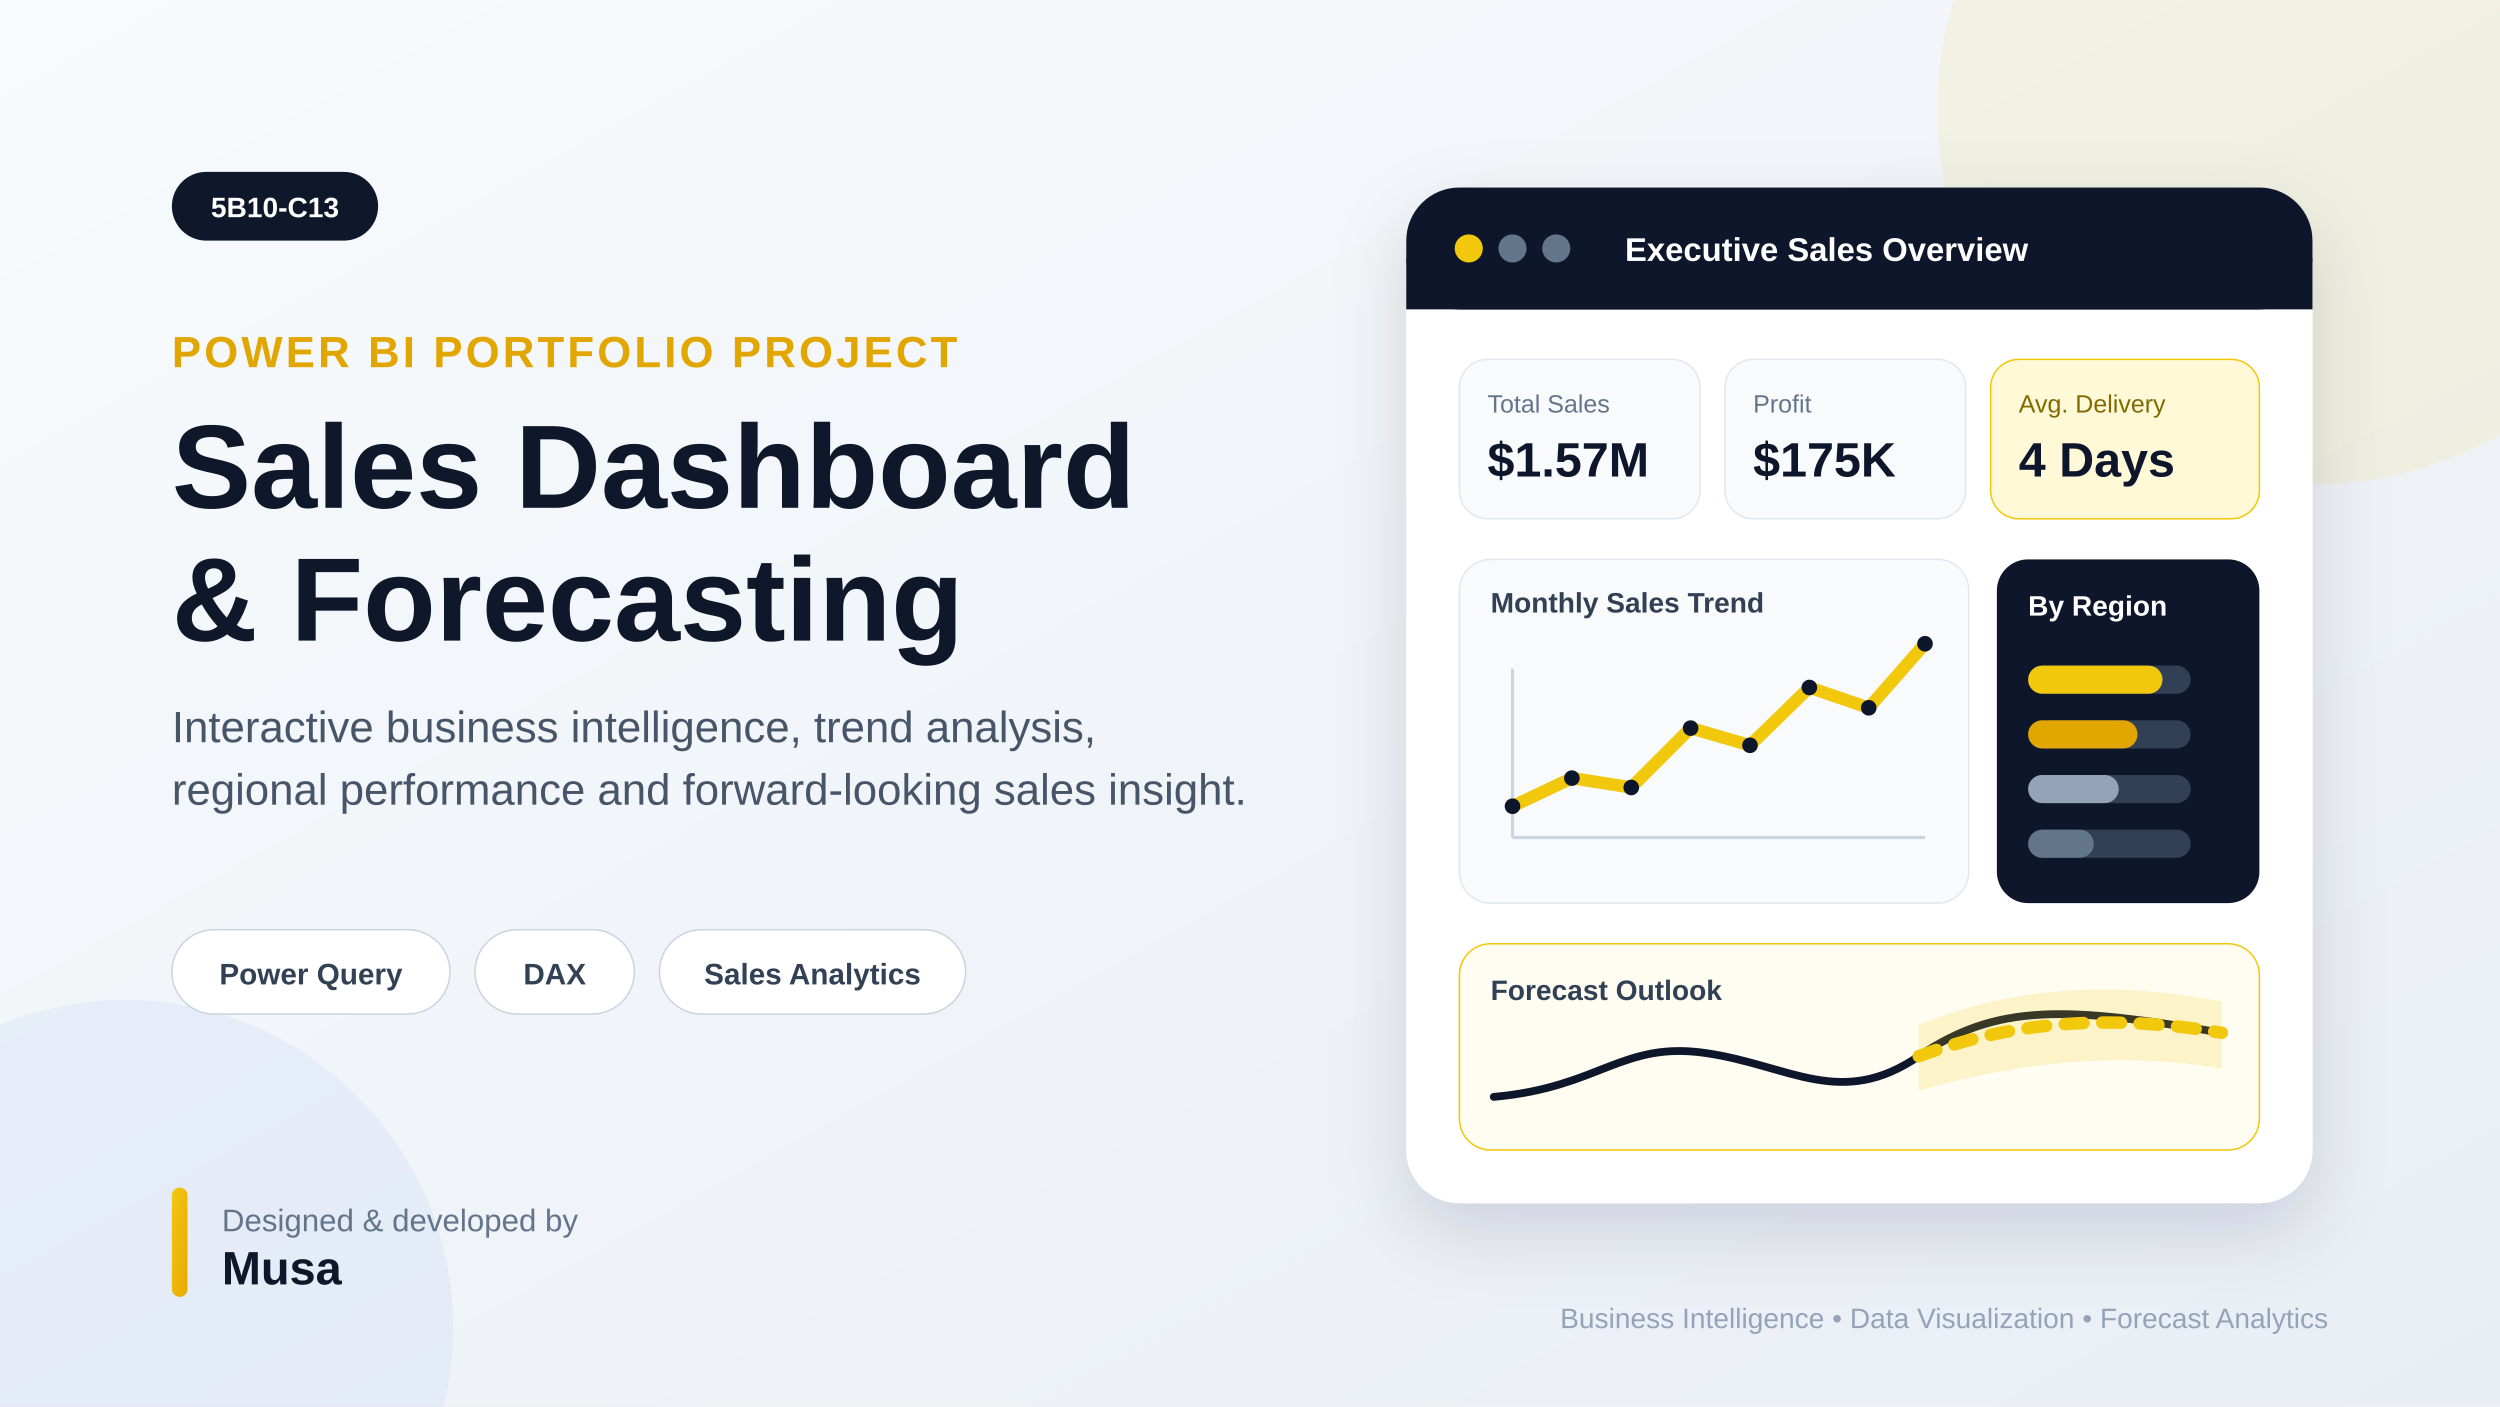
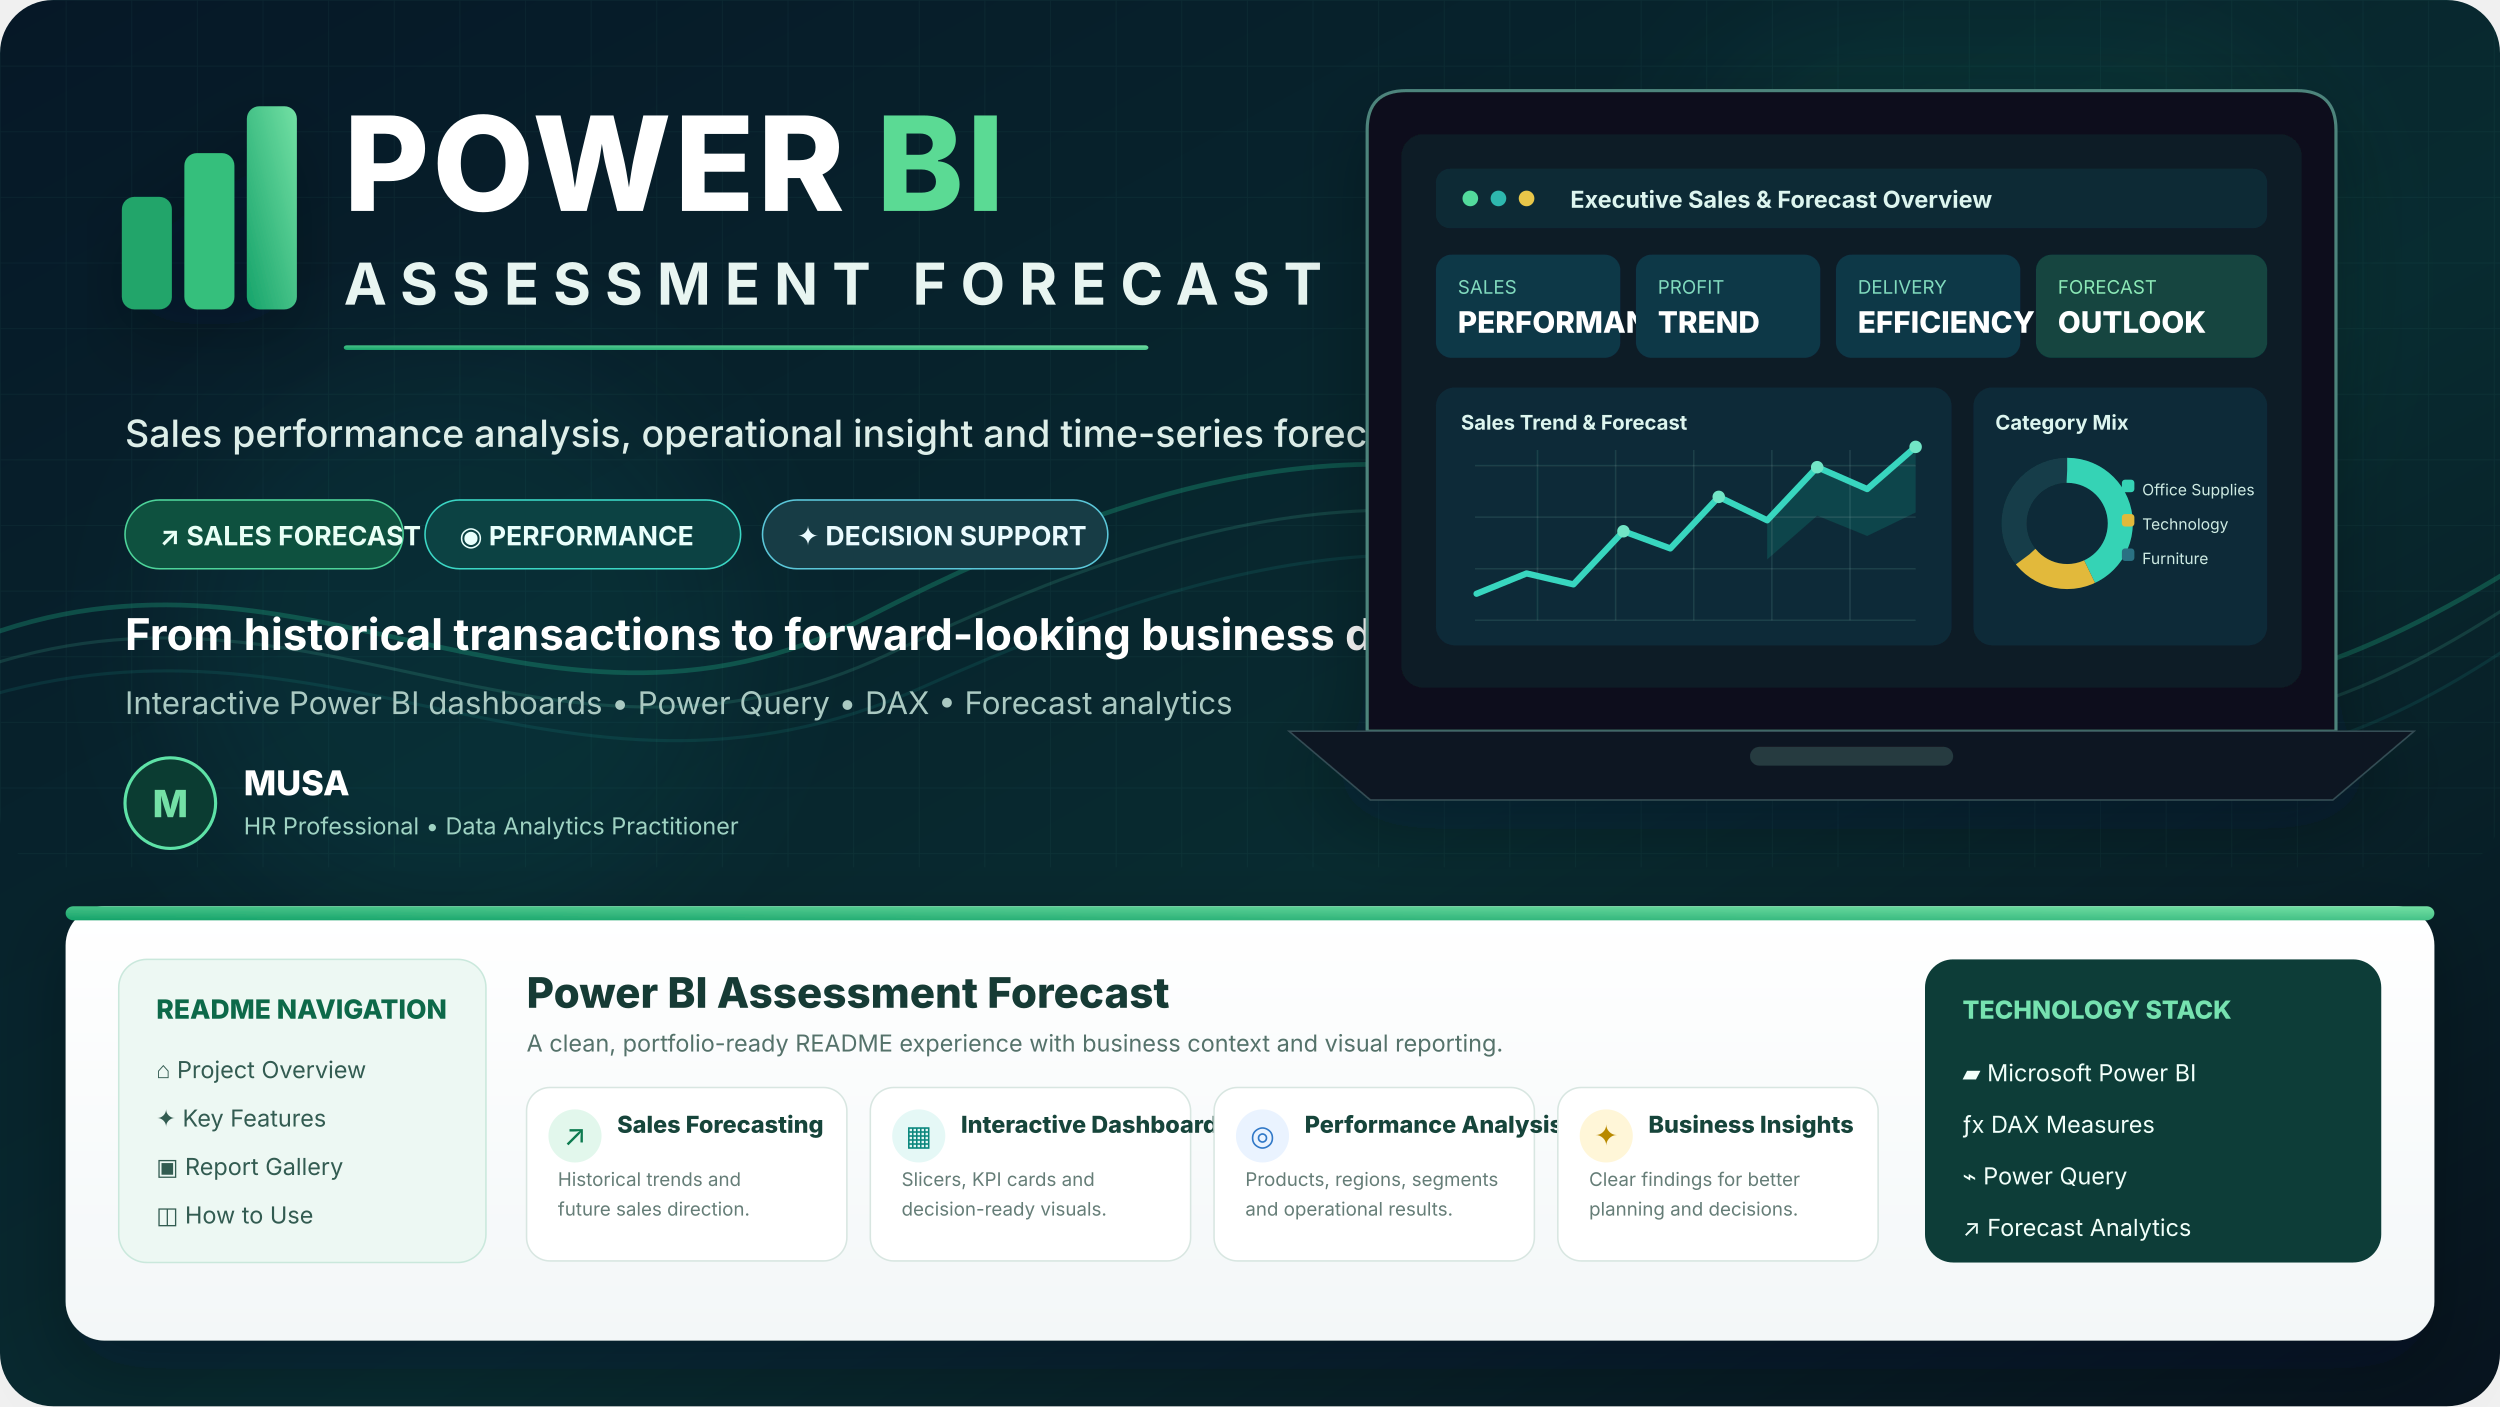
<svg xmlns="http://www.w3.org/2000/svg" width="1600" height="900" viewBox="0 0 1600 900" role="img" aria-labelledby="title desc">
  <defs>
-     <linearGradient id="bg" x1="0" y1="0" x2="1" y2="1">
-       <stop offset="0" stop-color="#F8FAFC" />
-       <stop offset="1" stop-color="#E9EEF5" />
+     <linearGradient id="hero" x1="0" y1="0" x2="1" y2="1">
+       <stop offset="0" stop-color="#061827" />
+       <stop offset="0.58" stop-color="#082B30" />
+       <stop offset="1" stop-color="#07131E" />
    </linearGradient>
-     <linearGradient id="accent" x1="0" y1="0" x2="1" y2="1">
-       <stop offset="0" stop-color="#F2C811" />
-       <stop offset="1" stop-color="#E9A900" />
+     <linearGradient id="green" x1="0" y1="1" x2="1" y2="0">
+       <stop offset="0" stop-color="#16A36A" />
+       <stop offset="1" stop-color="#73E0A4" />
    </linearGradient>
-     <filter id="shadow" x="-20%" y="-20%" width="140%" height="140%">
-       <feDropShadow dx="0" dy="18" stdDeviation="24" flood-color="#0F172A" flood-opacity="0.14" />
+     <linearGradient id="teal" x1="0" y1="0" x2="1" y2="1">
+       <stop offset="0" stop-color="#2DD4BF" />
+       <stop offset="1" stop-color="#0EA5A8" />
+     </linearGradient>
+     <linearGradient id="panel" x1="0" y1="0" x2="0" y2="1">
+       <stop offset="0" stop-color="#FFFFFF" />
+       <stop offset="1" stop-color="#F3F7F8" />
+     </linearGradient>
+     <filter id="shadow" x="-20%" y="-20%" width="140%" height="160%">
+       <feDropShadow dx="0" dy="18" stdDeviation="24" flood-color="#001018" flood-opacity="0.28" />
    </filter>
+     <filter id="soft" x="-20%" y="-20%" width="140%" height="140%">
+       <feGaussianBlur stdDeviation="42" />
+     </filter>
+     <pattern id="grid" width="42" height="42" patternUnits="userSpaceOnUse">
+       <path d="M42 0H0V42" fill="none" stroke="#5EE1B6" stroke-opacity="0.055" stroke-width="1" />
+     </pattern>
  </defs>
-   <rect width="1600" height="900" fill="url(#bg)" />
-   <circle cx="1480" cy="70" r="240" fill="#F2C811" opacity="0.10" />
-   <circle cx="80" cy="850" r="210" fill="#2563EB" opacity="0.06" />
-   <g transform="translate(110 110)">
-     <rect x="0" y="0" width="132" height="44" rx="22" fill="#0F172A" />
-     <text x="66" y="29" text-anchor="middle" font-family="Arial, Helvetica, sans-serif" font-size="18" font-weight="700" fill="#FFFFFF">5B10-C13</text>
-     <text x="0" y="125" font-family="Arial, Helvetica, sans-serif" font-size="28" font-weight="700" fill="#E2A600" letter-spacing="2">POWER BI PORTFOLIO PROJECT</text>
-     <text x="0" y="215" font-family="Arial, Helvetica, sans-serif" font-size="76" font-weight="800" fill="#0F172A">Sales Dashboard</text>
-     <text x="0" y="300" font-family="Arial, Helvetica, sans-serif" font-size="76" font-weight="800" fill="#0F172A">&amp; Forecasting</text>
-     <text x="0" y="365" font-family="Arial, Helvetica, sans-serif" font-size="28" fill="#475569">Interactive business intelligence, trend analysis,</text>
-     <text x="0" y="405" font-family="Arial, Helvetica, sans-serif" font-size="28" fill="#475569">regional performance and forward-looking sales insight.</text>
-     <g transform="translate(0 485)">
-       <rect width="178" height="54" rx="27" fill="#FFFFFF" stroke="#CBD5E1" />
-       <text x="89" y="35" text-anchor="middle" font-family="Arial, Helvetica, sans-serif" font-size="19" font-weight="700" fill="#334155">Power Query</text>
-       <rect x="194" width="102" height="54" rx="27" fill="#FFFFFF" stroke="#CBD5E1" />
-       <text x="245" y="35" text-anchor="middle" font-family="Arial, Helvetica, sans-serif" font-size="19" font-weight="700" fill="#334155">DAX</text>
-       <rect x="312" width="196" height="54" rx="27" fill="#FFFFFF" stroke="#CBD5E1" />
-       <text x="410" y="35" text-anchor="middle" font-family="Arial, Helvetica, sans-serif" font-size="19" font-weight="700" fill="#334155">Sales Analytics</text>
+   <rect width="1600" height="900" rx="34" fill="url(#hero)" />
+   <rect width="1600" height="555" rx="34" fill="url(#grid)" />
+   <circle cx="1280" cy="180" r="210" fill="#15B77C" opacity="0.08" filter="url(#soft)" />
+   <circle cx="290" cy="410" r="180" fill="#16C7B0" opacity="0.07" filter="url(#soft)" />
+   <g fill="none" stroke-linecap="round">
+     <path d="M-40 420 C180 315 340 505 555 395 S920 260 1120 360 S1420 495 1660 330" stroke="#26D49C" stroke-opacity="0.25" stroke-width="3" />
+     <path d="M-40 438 C190 340 345 525 570 418 S930 295 1135 385 S1430 520 1660 350" stroke="#62E8BA" stroke-opacity="0.14" stroke-width="2" />
+     <path d="M-40 456 C205 365 355 545 590 440 S945 330 1150 410 S1440 545 1660 375" stroke="#22B8A9" stroke-opacity="0.12" stroke-width="2" />
+   </g>
+   <g transform="translate(78 68)" filter="url(#shadow)">
+     <rect x="0" y="58" width="32" height="72" rx="8" fill="#20A56B" />
+     <rect x="40" y="30" width="32" height="100" rx="8" fill="#35BF7C" />
+     <rect x="80" y="0" width="32" height="130" rx="8" fill="url(#green)" />
+   </g>
+   <text x="220" y="135" fill="#FFFFFF" font-family="Inter,Segoe UI,Arial,sans-serif" font-size="84" font-weight="800" letter-spacing="2">POWER <tspan fill="#5BDA94">BI</tspan>
+   </text>
+   <text x="220" y="195" fill="#E8F5F1" font-family="Inter,Segoe UI,Arial,sans-serif" font-size="37" font-weight="700" letter-spacing="9">ASSESSMENT FORECAST</text>
+   <rect x="220" y="221" width="515" height="3" rx="2" fill="url(#green)" />
+   <text x="80" y="286" fill="#DDEEE9" font-family="Inter,Segoe UI,Arial,sans-serif" font-size="24" font-weight="500">Sales performance analysis, operational insight and time-series forecasting</text>
+   <g font-family="Inter,Segoe UI,Arial,sans-serif" font-size="17" font-weight="700">
+     <g transform="translate(80 320)">
+       <rect width="178" height="44" rx="22" fill="#0E513F" stroke="#4DD49A" />
+       <text x="22" y="29" fill="#E9FFF6">↗ SALES FORECAST</text>
    </g>
-     <g transform="translate(0 650)">
-       <rect width="10" height="70" rx="5" fill="url(#accent)" />
-       <text x="32" y="28" font-family="Arial, Helvetica, sans-serif" font-size="20" fill="#64748B">Designed &amp; developed by</text>
-       <text x="32" y="62" font-family="Arial, Helvetica, sans-serif" font-size="30" font-weight="800" fill="#0F172A">Musa</text>
+     <g transform="translate(272 320)">
+       <rect width="202" height="44" rx="22" fill="#0C4243" stroke="#3BD7C5" />
+       <text x="22" y="29" fill="#E9FFFC">◉ PERFORMANCE</text>
+     </g>
+     <g transform="translate(488 320)">
+       <rect width="221" height="44" rx="22" fill="#173C45" stroke="#5BC7D9" />
+       <text x="22" y="29" fill="#EAFBFF">✦ DECISION SUPPORT</text>
    </g>
  </g>
-   <g transform="translate(900 120)" filter="url(#shadow)">
-     <rect width="580" height="650" rx="34" fill="#FFFFFF" />
-     <rect x="0" y="0" width="580" height="78" rx="34" fill="#0F172A" />
-     <rect x="0" y="45" width="580" height="33" fill="#0F172A" />
-     <circle cx="40" cy="39" r="9" fill="#F2C811" />
-     <circle cx="68" cy="39" r="9" fill="#64748B" />
-     <circle cx="96" cy="39" r="9" fill="#64748B" />
-     <text x="140" y="47" font-family="Arial, Helvetica, sans-serif" font-size="21" font-weight="700" fill="#FFFFFF">Executive Sales Overview</text>
-     <g transform="translate(34 110)">
-       <rect width="154" height="102" rx="18" fill="#F8FAFC" stroke="#E2E8F0" />
-       <text x="18" y="34" font-family="Arial, Helvetica, sans-serif" font-size="16" fill="#64748B">Total Sales</text>
-       <text x="18" y="75" font-family="Arial, Helvetica, sans-serif" font-size="31" font-weight="800" fill="#0F172A">$1.57M</text>
-       <rect x="170" width="154" height="102" rx="18" fill="#F8FAFC" stroke="#E2E8F0" />
-       <text x="188" y="34" font-family="Arial, Helvetica, sans-serif" font-size="16" fill="#64748B">Profit</text>
-       <text x="188" y="75" font-family="Arial, Helvetica, sans-serif" font-size="31" font-weight="800" fill="#0F172A">$175K</text>
-       <rect x="340" width="172" height="102" rx="18" fill="#FFF9D8" stroke="#F2C811" />
-       <text x="358" y="34" font-family="Arial, Helvetica, sans-serif" font-size="16" fill="#806A00">Avg. Delivery</text>
-       <text x="358" y="75" font-family="Arial, Helvetica, sans-serif" font-size="31" font-weight="800" fill="#0F172A">4 Days</text>
-     </g>
-     <g transform="translate(34 238)">
-       <rect width="326" height="220" rx="20" fill="#F8FAFC" stroke="#E2E8F0" />
-       <text x="20" y="34" font-family="Arial, Helvetica, sans-serif" font-size="18" font-weight="700" fill="#334155">Monthly Sales Trend</text>
-       <line x1="34" y1="178" x2="298" y2="178" stroke="#CBD5E1" stroke-width="2" />
-       <line x1="34" y1="70" x2="34" y2="178" stroke="#CBD5E1" stroke-width="2" />
-       <polyline points="34,158 72,140 110,146 148,108 186,119 224,82 262,95 298,54" fill="none" stroke="#F2C811" stroke-width="8" stroke-linecap="round" stroke-linejoin="round" />
-       <g fill="#0F172A">
-         <circle cx="34" cy="158" r="5" />
-         <circle cx="72" cy="140" r="5" />
-         <circle cx="110" cy="146" r="5" />
-         <circle cx="148" cy="108" r="5" />
-         <circle cx="186" cy="119" r="5" />
-         <circle cx="224" cy="82" r="5" />
-         <circle cx="262" cy="95" r="5" />
-         <circle cx="298" cy="54" r="5" />
+   <text x="80" y="416" fill="#FFFFFF" font-family="Inter,Segoe UI,Arial,sans-serif" font-size="28" font-weight="700">From historical transactions to forward-looking business decisions.</text>
+   <text x="80" y="457" fill="#AAC9C2" font-family="Inter,Segoe UI,Arial,sans-serif" font-size="20">Interactive Power BI dashboards • Power Query • DAX • Forecast analytics</text>
+   <g transform="translate(80 485)">
+     <circle cx="29" cy="29" r="29" fill="#0B3C32" stroke="#5EE2A7" stroke-width="2" />
+     <text x="29" y="38" text-anchor="middle" fill="#74E0A6" font-family="Inter,Segoe UI,Arial,sans-serif" font-size="24" font-weight="800">M</text>
+     <text x="76" y="24" fill="#FFFFFF" font-family="Inter,Segoe UI,Arial,sans-serif" font-size="22" font-weight="800">MUSA</text>
+     <text x="76" y="49" fill="#9FD3C3" font-family="Inter,Segoe UI,Arial,sans-serif" font-size="15">HR Professional • Data Analytics Practitioner</text>
+   </g>
+   <g transform="translate(825 58)" filter="url(#shadow)">
+     <path d="M75 0 H645 Q670 0 670 25 V410 H50 V25 Q50 0 75 0Z" fill="#0B111B" stroke="#4E847B" stroke-width="2" />
+     <rect x="72" y="28" width="576" height="354" rx="14" fill="#071C28" />
+     <rect x="94" y="50" width="532" height="38" rx="9" fill="#0D2C36" />
+     <circle cx="116" cy="69" r="5" fill="#52DA9C" />
+     <circle cx="134" cy="69" r="5" fill="#2DB7AE" />
+     <circle cx="152" cy="69" r="5" fill="#E8C64A" />
+     <text x="180" y="75" fill="#DDF5EF" font-family="Inter,Segoe UI,Arial,sans-serif" font-size="15" font-weight="700">Executive Sales &amp; Forecast Overview</text>
+     <g font-family="Inter,Segoe UI,Arial,sans-serif">
+       <g transform="translate(94 105)">
+         <rect width="118" height="66" rx="10" fill="#103746" />
+         <text x="14" y="25" fill="#80DBBE" font-size="12">SALES</text>
+         <text x="14" y="50" fill="#FFFFFF" font-size="19" font-weight="800">PERFORMANCE</text>
+       </g>
+       <g transform="translate(222 105)">
+         <rect width="118" height="66" rx="10" fill="#103746" />
+         <text x="14" y="25" fill="#80DBBE" font-size="12">PROFIT</text>
+         <text x="14" y="50" fill="#FFFFFF" font-size="19" font-weight="800">TREND</text>
+       </g>
+       <g transform="translate(350 105)">
+         <rect width="118" height="66" rx="10" fill="#103746" />
+         <text x="14" y="25" fill="#80DBBE" font-size="12">DELIVERY</text>
+         <text x="14" y="50" fill="#FFFFFF" font-size="19" font-weight="800">EFFICIENCY</text>
+       </g>
+       <g transform="translate(478 105)">
+         <rect width="148" height="66" rx="10" fill="#12453F" />
+         <text x="14" y="25" fill="#8CE8B6" font-size="12">FORECAST</text>
+         <text x="14" y="50" fill="#FFFFFF" font-size="19" font-weight="800">OUTLOOK</text>
      </g>
    </g>
-     <g transform="translate(378 238)">
-       <rect width="168" height="220" rx="20" fill="#0F172A" />
-       <text x="20" y="36" font-family="Arial, Helvetica, sans-serif" font-size="18" font-weight="700" fill="#FFFFFF">By Region</text>
-       <rect x="20" y="68" width="104" height="18" rx="9" fill="#334155" />
-       <rect x="20" y="68" width="86" height="18" rx="9" fill="#F2C811" />
-       <rect x="20" y="103" width="104" height="18" rx="9" fill="#334155" />
-       <rect x="20" y="103" width="70" height="18" rx="9" fill="#E2A600" />
-       <rect x="20" y="138" width="104" height="18" rx="9" fill="#334155" />
-       <rect x="20" y="138" width="58" height="18" rx="9" fill="#94A3B8" />
-       <rect x="20" y="173" width="104" height="18" rx="9" fill="#334155" />
-       <rect x="20" y="173" width="42" height="18" rx="9" fill="#64748B" />
+     <g transform="translate(94 190)">
+       <rect width="330" height="165" rx="12" fill="#0B2B37" />
+       <text x="16" y="27" fill="#DDF5EF" font-family="Inter,Segoe UI,Arial,sans-serif" font-size="13" font-weight="700">Sales Trend &amp; Forecast</text>
+       <g stroke="#B5D6D0" stroke-opacity="0.12">
+         <path d="M25 50H307M25 83H307M25 116H307M25 149H307" />
+         <path d="M65 40V149M115 40V149M165 40V149M215 40V149M265 40V149" />
+       </g>
+       <path d="M26 132 L58 119 L88 126 L120 92 L150 103 L181 70 L212 85 L244 51 L276 65 L307 38" fill="none" stroke="#38D6BF" stroke-width="4" stroke-linecap="round" stroke-linejoin="round" />
+       <path d="M212 85 L244 51 L276 65 L307 38 L307 80 L276 95 L244 82 L212 110Z" fill="#38D6BF" opacity="0.15" />
+       <g fill="#72E5C6">
+         <circle cx="120" cy="92" r="4" />
+         <circle cx="181" cy="70" r="4" />
+         <circle cx="244" cy="51" r="4" />
+         <circle cx="307" cy="38" r="4" />
+       </g>
    </g>
-     <g transform="translate(34 484)">
-       <rect width="512" height="132" rx="20" fill="#FFFDF1" stroke="#F2C811" />
-       <text x="20" y="36" font-family="Arial, Helvetica, sans-serif" font-size="18" font-weight="700" fill="#334155">Forecast Outlook</text>
-       <path d="M22 98 C90 92, 104 62, 158 70 S244 106, 294 72 S388 40, 488 57" fill="none" stroke="#0F172A" stroke-width="5" stroke-linecap="round" />
-       <path d="M294 72 C350 51, 412 44, 488 57" fill="none" stroke="#F2C811" stroke-width="8" stroke-linecap="round" stroke-dasharray="12 12" />
-       <path d="M294 52 C360 25, 425 25, 488 37 L488 80 C425 69, 360 75, 294 94 Z" fill="#F2C811" opacity="0.18" />
+     <g transform="translate(438 190)">
+       <rect width="188" height="165" rx="12" fill="#0B2B37" />
+       <text x="14" y="27" fill="#DDF5EF" font-family="Inter,Segoe UI,Arial,sans-serif" font-size="13" font-weight="700">Category Mix</text>
+       <circle cx="60" cy="87" r="34" fill="none" stroke="#173D49" stroke-width="16" />
+       <circle cx="60" cy="87" r="34" fill="none" stroke="#36D3B5" stroke-width="16" stroke-dasharray="92 122" transform="rotate(-90 60 87)" />
+       <circle cx="60" cy="87" r="34" fill="none" stroke="#E2B93B" stroke-width="16" stroke-dasharray="45 169" stroke-dashoffset="-92" transform="rotate(-90 60 87)" />
+       <g fill="#CFEAE3" font-family="Inter,Segoe UI,Arial,sans-serif" font-size="10">
+         <text x="108" y="69">Office Supplies</text>
+         <text x="108" y="91">Technology</text>
+         <text x="108" y="113">Furniture</text>
+       </g>
+       <g>
+         <rect x="95" y="59" width="8" height="8" rx="2" fill="#36D3B5" />
+         <rect x="95" y="81" width="8" height="8" rx="2" fill="#E2B93B" />
+         <rect x="95" y="103" width="8" height="8" rx="2" fill="#2A7183" />
+       </g>
+     </g>
+     <path d="M0 410 H720 L668 454 H52 Z" fill="#101923" stroke="#344D55" />
+     <rect x="295" y="420" width="130" height="12" rx="6" fill="#253A41" />
+   </g>
+   <g transform="translate(42 580)" filter="url(#shadow)">
+     <rect width="1516" height="278" rx="25" fill="url(#panel)" />
+     <rect x="0" y="0" width="1516" height="9" rx="5" fill="url(#green)" />
+     <g transform="translate(34 34)">
+       <rect width="235" height="194" rx="18" fill="#EDF8F3" stroke="#CAE8DC" />
+       <text x="24" y="38" fill="#0E694A" font-family="Inter,Segoe UI,Arial,sans-serif" font-size="17" font-weight="800">README NAVIGATION</text>
+       <g fill="#335B51" font-family="Inter,Segoe UI,Arial,sans-serif" font-size="15">
+         <text x="24" y="76">⌂  Project Overview</text>
+         <text x="24" y="107">✦  Key Features</text>
+         <text x="24" y="138">▣  Report Gallery</text>
+         <text x="24" y="169">◫  How to Use</text>
+       </g>
+     </g>
+     <g transform="translate(295 34)">
+       <text x="0" y="31" fill="#173B35" font-family="Inter,Segoe UI,Arial,sans-serif" font-size="27" font-weight="800">Power BI Assessment Forecast</text>
+       <text x="0" y="59" fill="#55726B" font-family="Inter,Segoe UI,Arial,sans-serif" font-size="15">A clean, portfolio-ready README experience with business context and visual reporting.</text>
+       <g transform="translate(0 82)" font-family="Inter,Segoe UI,Arial,sans-serif">
+         <g>
+           <rect width="205" height="111" rx="15" fill="#FFFFFF" stroke="#D8E6E1" />
+           <circle cx="31" cy="31" r="17" fill="#E2F7EC" />
+           <text x="31" y="37" text-anchor="middle" fill="#0B7A50" font-size="19">↗</text>
+           <text x="58" y="29" fill="#18443A" font-size="15" font-weight="800">Sales Forecasting</text>
+           <text x="20" y="63" fill="#657D77" font-size="12">Historical trends and</text>
+           <text x="20" y="82" fill="#657D77" font-size="12">future sales direction.</text>
+         </g>
+         <g transform="translate(220 0)">
+           <rect width="205" height="111" rx="15" fill="#FFFFFF" stroke="#D8E6E1" />
+           <circle cx="31" cy="31" r="17" fill="#E5F8F6" />
+           <text x="31" y="37" text-anchor="middle" fill="#07867C" font-size="18">▦</text>
+           <text x="58" y="29" fill="#18443A" font-size="15" font-weight="800">Interactive Dashboard</text>
+           <text x="20" y="63" fill="#657D77" font-size="12">Slicers, KPI cards and</text>
+           <text x="20" y="82" fill="#657D77" font-size="12">decision-ready visuals.</text>
+         </g>
+         <g transform="translate(440 0)">
+           <rect width="205" height="111" rx="15" fill="#FFFFFF" stroke="#D8E6E1" />
+           <circle cx="31" cy="31" r="17" fill="#EAF3FF" />
+           <text x="31" y="37" text-anchor="middle" fill="#3078C7" font-size="18">◎</text>
+           <text x="58" y="29" fill="#18443A" font-size="15" font-weight="800">Performance Analysis</text>
+           <text x="20" y="63" fill="#657D77" font-size="12">Products, regions, segments</text>
+           <text x="20" y="82" fill="#657D77" font-size="12">and operational results.</text>
+         </g>
+         <g transform="translate(660 0)">
+           <rect width="205" height="111" rx="15" fill="#FFFFFF" stroke="#D8E6E1" />
+           <circle cx="31" cy="31" r="17" fill="#FFF6D8" />
+           <text x="31" y="37" text-anchor="middle" fill="#B88900" font-size="18">✦</text>
+           <text x="58" y="29" fill="#18443A" font-size="15" font-weight="800">Business Insights</text>
+           <text x="20" y="63" fill="#657D77" font-size="12">Clear findings for better</text>
+           <text x="20" y="82" fill="#657D77" font-size="12">planning and decisions.</text>
+         </g>
+       </g>
+     </g>
+     <g transform="translate(1190 34)">
+       <rect width="292" height="194" rx="18" fill="#0C3E38" />
+       <text x="24" y="38" fill="#76E2B0" font-family="Inter,Segoe UI,Arial,sans-serif" font-size="16" font-weight="800">TECHNOLOGY STACK</text>
+       <g fill="#F2FFFA" font-family="Inter,Segoe UI,Arial,sans-serif" font-size="15">
+         <text x="24" y="78">▰  Microsoft Power BI</text>
+         <text x="24" y="111">ƒx  DAX Measures</text>
+         <text x="24" y="144">⌁  Power Query</text>
+         <text x="24" y="177">↗  Forecast Analytics</text>
+       </g>
    </g>
  </g>
-   <text x="1490" y="850" text-anchor="end" font-family="Arial, Helvetica, sans-serif" font-size="18" fill="#94A3B8">Business Intelligence • Data Visualization • Forecast Analytics</text>
</svg>
